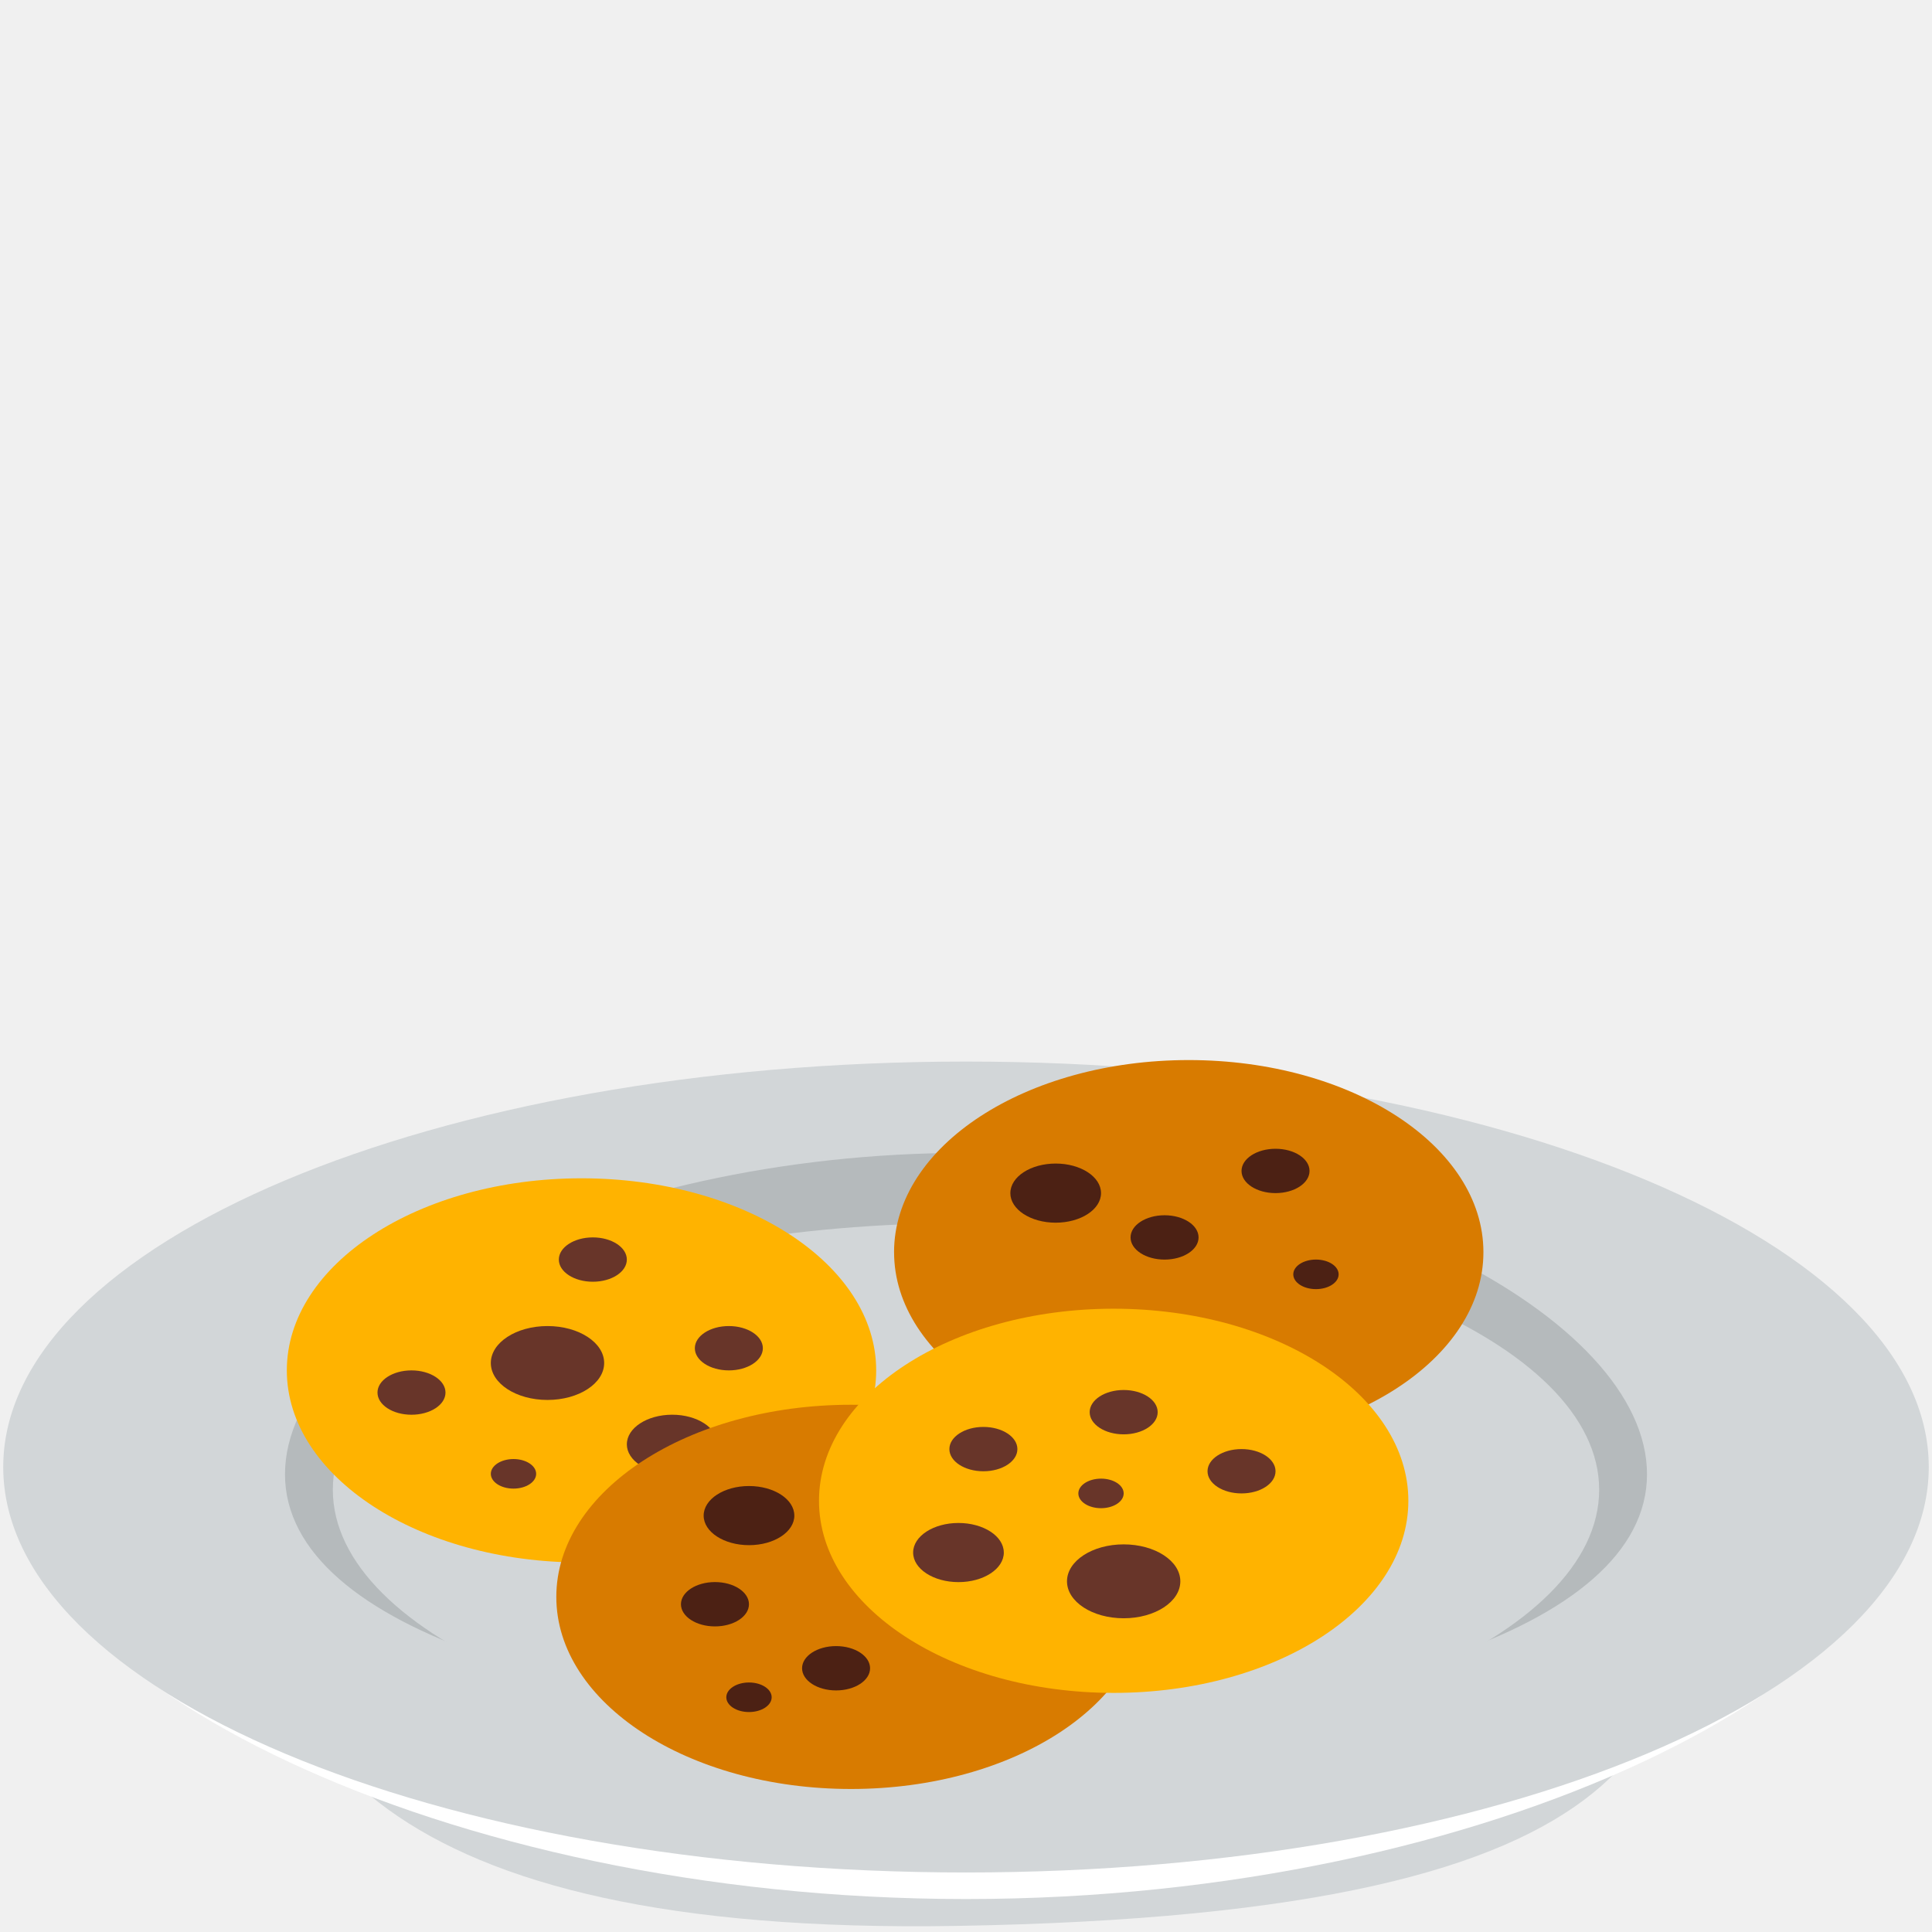
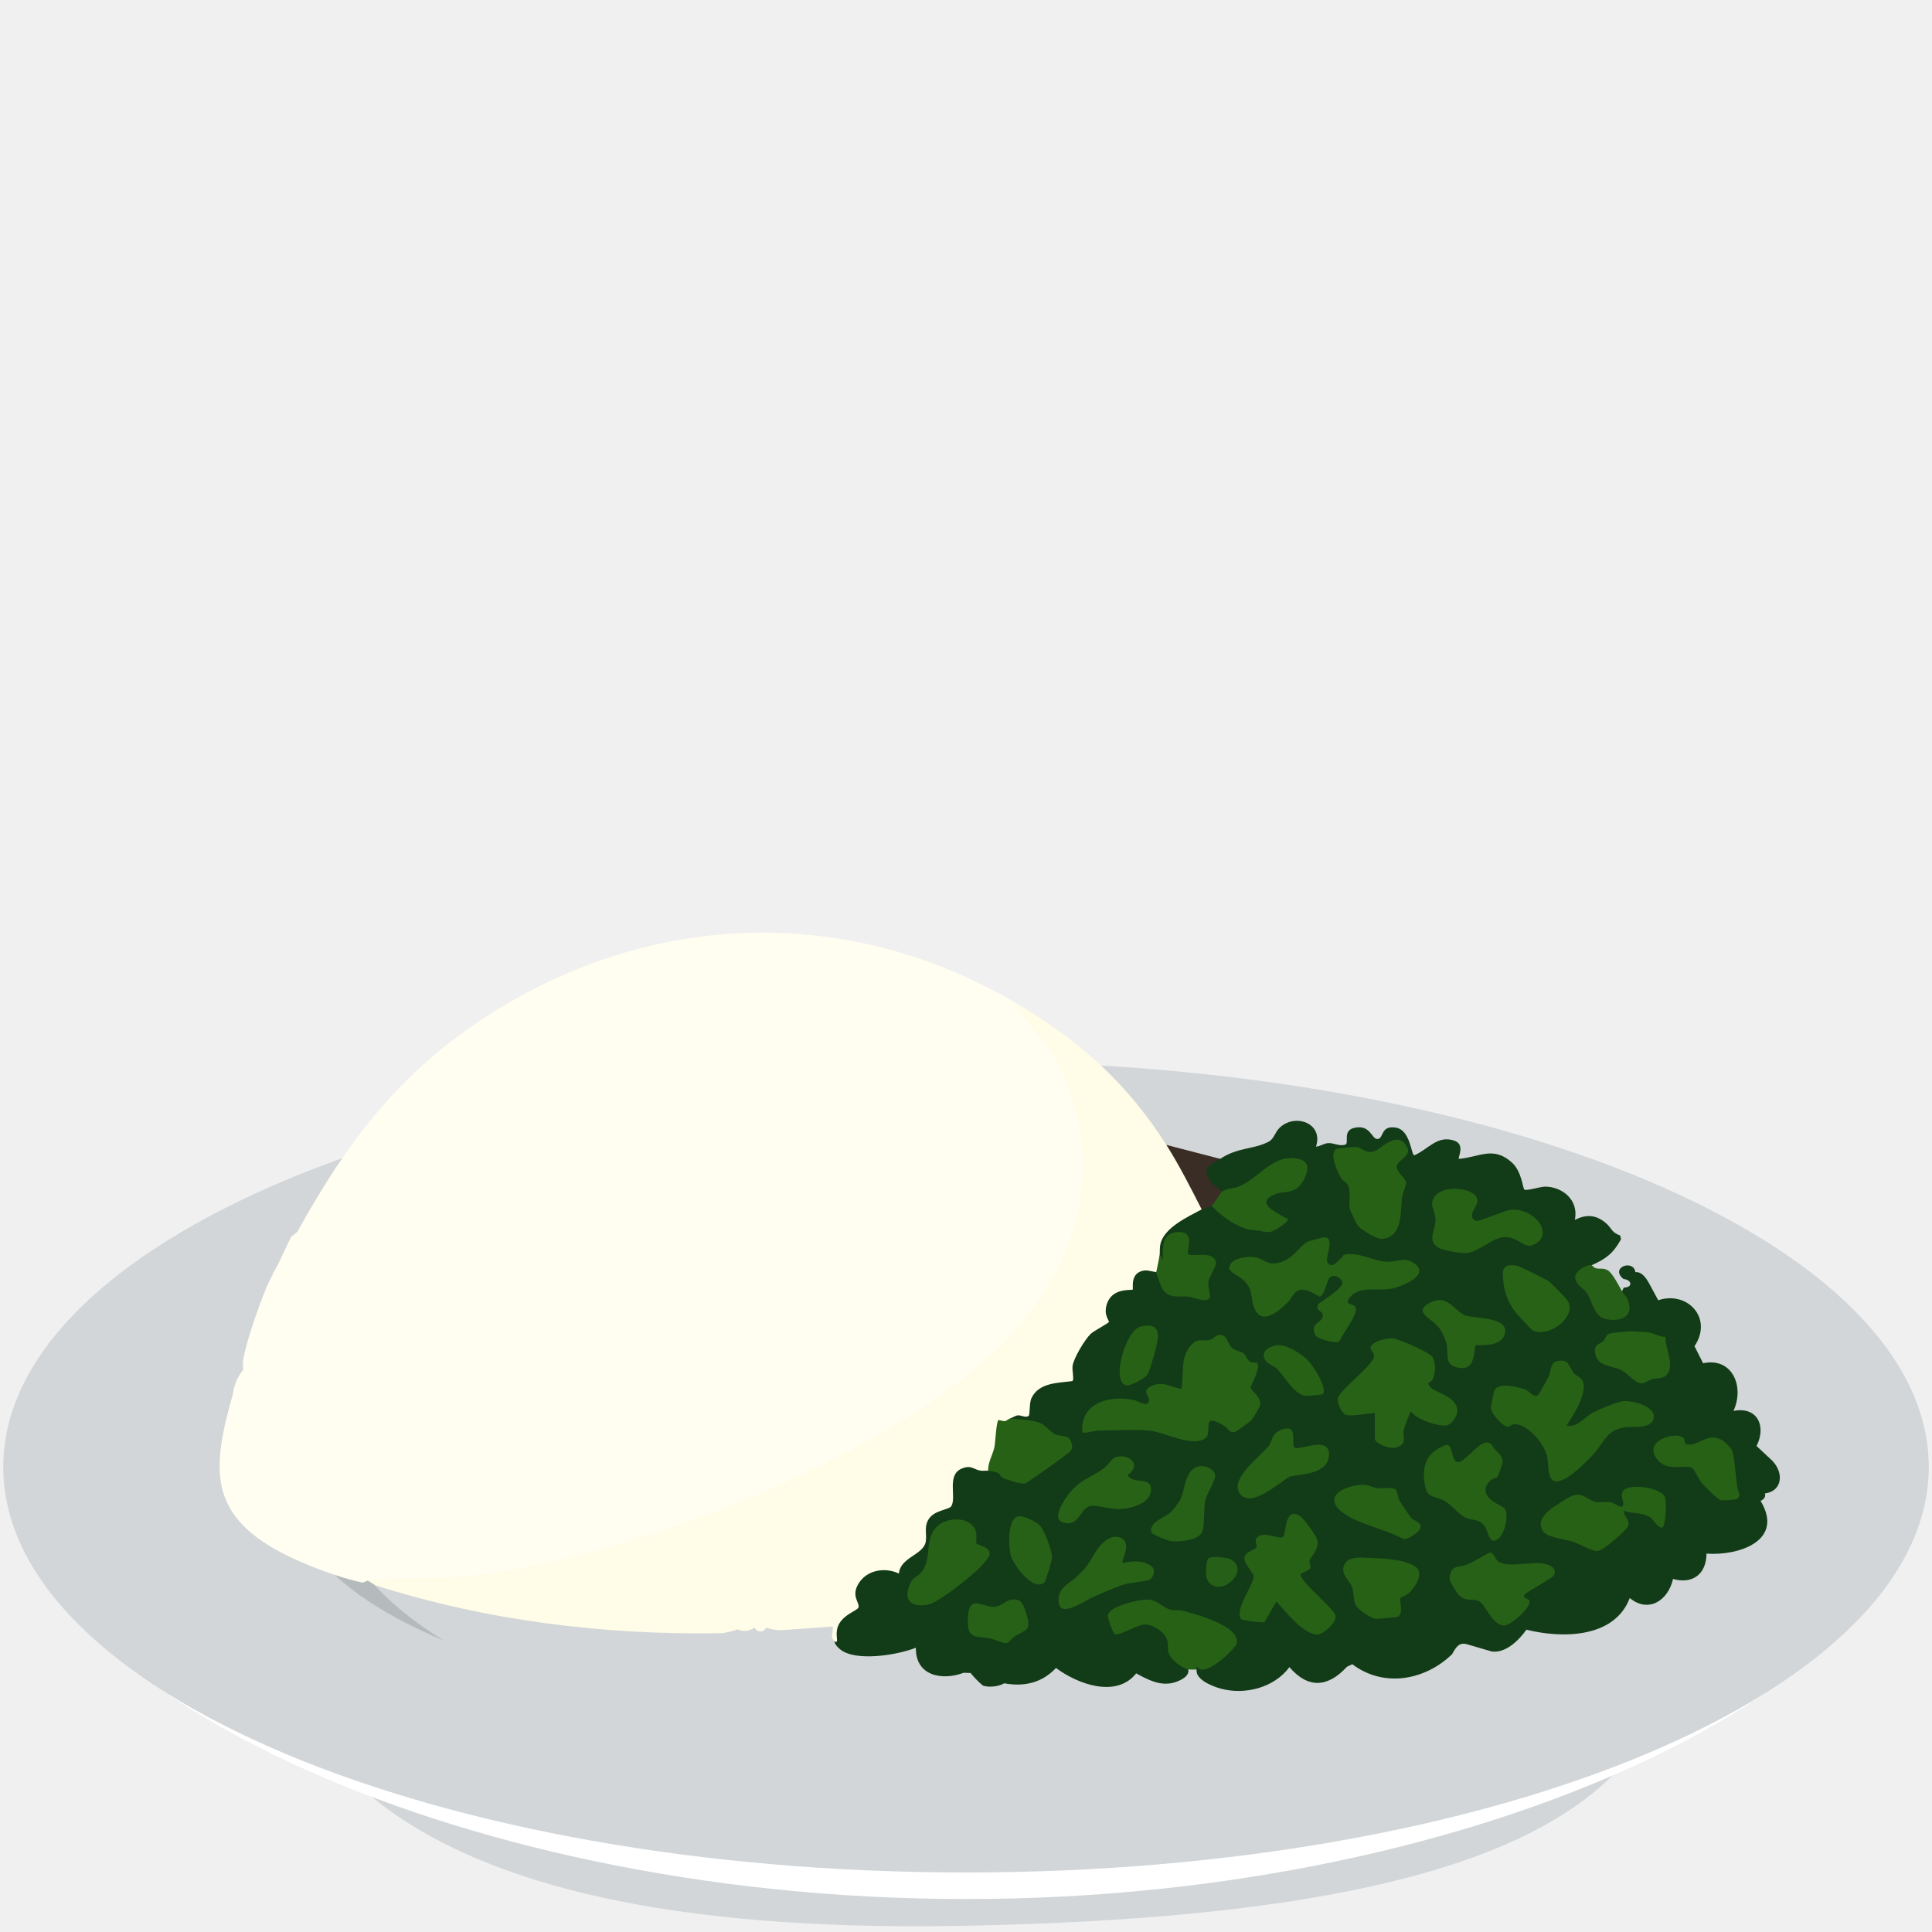
<svg xmlns="http://www.w3.org/2000/svg" id="Layer_1" version="1.1" viewBox="0 0 800 800">
  <defs>
    <style>
      .st0 {
        fill: #d2d6d8;
      }

      .st1 {
-         fill: #683529;
+         fill: #276217;
      }

      .st2 {
        fill: #fff;
      }

      .st3 {
+         fill: #276216;
+       }
+ 
+       .st4 {
+         fill: #265f16;
+       }
+ 
+       .st5 {
+         fill: #276116;
+       }
+ 
+       .st6 {
        fill: #b5babc;
      }

-       .st4 {
-         fill: #4c2114;
+       .st7 {
+         fill: #276117;
      }

-       .st5 {
-         fill: #ffb300;
+       .st8 {
+         fill: #3a2d26;
      }

-       .st6 {
-         fill: #d87b00;
+       .st9 {
+         fill: #266116;
+       }
+ 
+       .st10 {
+         fill: #266117;
+       }
+ 
+       .st11 {
+         fill: #fffde7;
+       }
+ 
+       .st12 {
+         fill: #265f17;
+       }
+ 
+       .st13 {
+         fill: #123b17;
+       }
+ 
+       .st14 {
+         fill: #fffef0;
      }
    </style>
  </defs>
-   <path class="st3" d="M681.99,685.21c0,64.93-127.9,102.1-281.99,102.1s-281.99-37.17-281.99-102.1,127.9-133.07,281.99-133.07,281.99,68.14,281.99,133.07Z" />
-   <path class="st0" d="M387.91,477.38c195.36,0,312.73,55.29,312.73,145.71s-7.54,169.42-304.59,174.39c-239.26,4.01-290.98-76.65-290.98-167.08s87.48-153.03,282.84-153.03Z" />
-   <path class="st3" d="M681.99,648.04c0,64.93-127.9,102.1-281.99,102.1s-281.99-37.17-281.99-102.1,127.9-133.07,281.99-133.07,281.99,68.14,281.99,133.07Z" />
+   <path class="st6" d="M681.99,685.21c0,64.93-127.9,102.1-281.99,102.1s-281.99-37.17-281.99-102.1,127.9-133.07,281.99-133.07,281.99,68.14,281.99,133.07Z" />
+   <path class="st0" d="M387.91,477.38c195.36,0,312.73,55.29,312.73,145.71s-7.54,169.42-304.59,174.39c-239.26,4.01-290.98-76.65-290.98-167.08s87.48-153.03,282.84-153.03h0Z" />
+   <path class="st6" d="M681.99,648.04c0,64.93-127.9,102.1-281.99,102.1s-281.99-37.17-281.99-102.1,127.9-133.07,281.99-133.07,281.99,68.14,281.99,133.07Z" />
  <path class="st0" d="M662.18,654.66c0,61.09-117.33,110.43-262.18,110.43s-262.18-49.55-262.18-110.43,117.33-110.43,262.18-110.43,262.18,49.34,262.18,110.43Z" />
  <path class="st2" d="M2.44,607.48c0-87.3,180.29-137.15,397.56-137.15s397.56,50.06,397.56,137.15-180.29,178.87-397.56,178.87S2.44,694.78,2.44,607.48Z" />
  <ellipse class="st0" cx="400" cy="607.46" rx="398.66" ry="167.89" />
-   <path class="st3" d="M681.99,610.45c0,64.93-127.9,102.1-281.99,102.1s-281.99-37.17-281.99-102.1,127.9-133.07,281.99-133.07,281.99,68.14,281.99,133.07Z" />
+   <path class="st6" d="M681.99,610.45c0,64.93-127.9,102.1-281.99,102.1s-281.99-37.17-281.99-102.1,127.9-133.07,281.99-133.07,281.99,68.14,281.99,133.07Z" />
  <path class="st0" d="M662.18,616.86c0,61.09-117.33,110.43-262.18,110.43s-262.18-49.55-262.18-110.43,117.33-110.43,262.18-110.43,262.18,49.55,262.18,110.43Z" />
-   <path class="st6" d="M370.22,518.49c-.02,43.93,54.59,79.55,121.98,79.56,67.39.01,122.03-35.59,122.05-79.51v-.05c0-43.93-54.63-79.54-122.02-79.54s-122.02,35.61-122.02,79.54h0Z" />
-   <path class="st5" d="M118.77,567.45c0,43.93,54.63,79.54,122.02,79.54s122.02-35.61,122.02-79.54-54.63-79.54-122.02-79.54-122.02,35.61-122.02,79.54Z" />
-   <path class="st1" d="M203.24,564.39c0,8.45,10.5,15.3,23.46,15.3,12.96,0,23.47-6.84,23.47-15.29h0c0-8.46-10.5-15.31-23.46-15.31-12.96,0-23.47,6.84-23.47,15.29h0Z" />
-   <path class="st1" d="M231.4,521.56c0,5.07,6.3,9.18,14.08,9.18s14.08-4.11,14.08-9.18-6.3-9.18-14.08-9.18-14.08,4.11-14.08,9.18Z" />
-   <path class="st1" d="M259.56,598.04c0,6.76,8.39,12.24,18.76,12.25,10.37,0,18.78-5.47,18.79-12.23v-.02c0-6.76-8.4-12.24-18.77-12.24s-18.77,5.48-18.77,12.24h0Z" />
-   <path class="st1" d="M156.31,576.63c0,5.07,6.29,9.18,14.07,9.18,7.78,0,14.08-4.1,14.09-9.17h0c0-5.08-6.3-9.19-14.08-9.19s-14.08,4.11-14.08,9.18h0Z" />
-   <path class="st1" d="M287.72,558.27c0,5.07,6.3,9.18,14.08,9.18s14.08-4.11,14.08-9.18-6.3-9.18-14.08-9.18-14.08,4.11-14.08,9.18Z" />
-   <path class="st1" d="M203.24,610.28c0,3.38,4.2,6.12,9.38,6.12s9.39-2.74,9.39-6.11h0c0-3.39-4.2-6.13-9.38-6.13s-9.39,2.74-9.39,6.11h0Z" />
-   <path class="st4" d="M418.36,494.04c0,6.76,8.39,12.24,18.76,12.25,10.37,0,18.78-5.47,18.79-12.23v-.02c0-6.76-8.4-12.24-18.77-12.24s-18.77,5.48-18.77,12.24h0Z" />
-   <path class="st4" d="M468.14,512.39c0,5.07,6.3,9.18,14.08,9.18s14.08-4.11,14.08-9.18-6.3-9.18-14.08-9.18-14.08,4.11-14.08,9.18Z" />
-   <path class="st4" d="M514.09,484.86c0,5.07,6.3,9.18,14.08,9.18s14.08-4.11,14.08-9.18-6.3-9.18-14.08-9.18-14.08,4.11-14.08,9.18Z" />
-   <path class="st4" d="M535.52,527.68c0,3.38,4.2,6.12,9.39,6.12s9.39-2.74,9.39-6.12-4.2-6.12-9.39-6.12-9.39,2.74-9.39,6.12Z" />
  <g>
-     <path class="st6" d="M474.4,661.22c0-43.93-54.63-79.54-122.02-79.54-67.39,0-122.02,35.61-122.02,79.54v.05c.02,43.93,54.66,79.53,122.05,79.51,67.39-.01,122-35.63,121.98-79.56h0Z" />
-     <path class="st5" d="M461.15,541.91c-67.39,0-122.02,35.61-122.02,79.54s54.63,79.54,122.02,79.54c67.39,0,122.02-35.61,122.02-79.54s-54.63-79.54-122.02-79.54Z" />
-     <path class="st1" d="M488.75,654.78c0-8.45-10.51-15.29-23.47-15.29-12.96,0-23.46,6.85-23.46,15.3h0c0,8.46,10.51,15.3,23.47,15.3,12.96,0,23.46-6.85,23.46-15.3h0Z" />
-     <path class="st1" d="M465.29,575.57c-7.78,0-14.08,4.11-14.08,9.18s6.3,9.18,14.08,9.18,14.08-4.11,14.08-9.18-6.3-9.18-14.08-9.18Z" />
-     <path class="st1" d="M415.65,642.87c0-6.76-8.4-12.24-18.77-12.24-10.37,0-18.77,5.48-18.77,12.24v.02c0,6.76,8.42,12.23,18.79,12.23,10.37,0,18.77-5.49,18.76-12.25h0Z" />
-     <path class="st1" d="M528.17,609.21c0-5.07-6.3-9.18-14.08-9.18s-14.08,4.11-14.08,9.18h0c0,5.08,6.31,9.19,14.09,9.18,7.78,0,14.07-4.12,14.07-9.18h0Z" />
-     <path class="st1" d="M407.2,590.86c-7.78,0-14.08,4.11-14.08,9.18s6.3,9.18,14.08,9.18c7.78,0,14.08-4.11,14.08-9.18s-6.3-9.18-14.08-9.18Z" />
-     <path class="st1" d="M465.29,618.38c0-3.38-4.21-6.12-9.39-6.11s-9.38,2.74-9.38,6.12h0c0,3.39,4.21,6.12,9.39,6.12,5.18,0,9.38-2.74,9.38-6.12h0Z" />
-     <path class="st4" d="M328.91,627.57c0-6.76-8.4-12.24-18.77-12.24s-18.77,5.48-18.77,12.24v.02c0,6.76,8.42,12.23,18.79,12.23,10.37,0,18.77-5.49,18.76-12.25h0Z" />
-     <path class="st4" d="M296.05,655.1c-7.78,0-14.08,4.11-14.08,9.18s6.3,9.18,14.08,9.18c7.78,0,14.08-4.11,14.08-9.18s-6.3-9.18-14.08-9.18Z" />
-     <path class="st4" d="M346.2,681.61c-7.78,0-14.08,4.11-14.08,9.18s6.3,9.18,14.08,9.18,14.08-4.11,14.08-9.18-6.3-9.18-14.08-9.18Z" />
-     <path class="st4" d="M310.14,696.68c-5.18,0-9.39,2.74-9.39,6.12s4.2,6.12,9.39,6.12,9.39-2.74,9.39-6.12-4.2-6.12-9.39-6.12Z" />
+     <path class="st14" d="M114.81,524.19l5.72-12.01,2.53-2.01c20.61-37.36,42.07-65.57,77.6-88.77,68.71-44.84,151.56-47.2,221.73-5.04.16,1.04-.6.99-.54.98,1.46-.25,12.97,14.95,14.61,17.73,27.52,46.79,10.2,95.84-27.87,129.38-34.64,30.51-82.36,52.69-125.23,67.88-42.07,14.91-86.55,25.67-131.07,22.14l-2.09.87c-9.98-2.01-25.25-7.86-34.3-12.73-29.99-16.14-27.99-35.16-19.48-65.31.59-4.11,2.05-7.49,4.35-10.13-.12-.91-.2-1.82-.19-2.73.09-5.56,8.69-30.54,11.83-35.58,2.25-2.34,2.17-2.35-.21-.05" />
+     <path class="st13" d="M505.24,479.86c7.5-4.92,13.57-3.78,19.99-7.06,2.43-1.24,2.63-3.97,4.73-5.92,6.45-5.99,18.13-1.78,14.96,7.92,1.87-.11,3.27-1.42,5.24-1.47,2.21-.06,4.44,1.38,6.84.66,1.87-.56-1.28-5.79,3.73-6.96,6.74-1.58,7.17,4.6,9.58,4.6,2.81,0,1.15-5.73,7.62-4.72,6.18.96,6.38,11.36,7.69,11.48,5.77-2.43,9.43-8.37,16.41-6.13,4.94,1.58,1.5,7.08,2.06,7.61,8.47-.7,14.22-5.45,21.91,1.46,4.17,3.75,4.51,10.69,5.2,11.23.87.69,6.71-1.25,8.73-1.21,7.29.15,13.83,5.7,12.19,13.77,4.54-2.3,8.54-2.18,12.54,1.07,3,2.44,2.27,3.97,6.25,5.43l.31,1.55c-3.25,5.86-6.24,8.12-12.14,10.72-3.66,3.41-5.49,5.12-5.49,5.12,3.4,3.79,6.05,8.02,7.96,12.68,3.8,6.69,16.9,3.37,9.66-5.06l.39-1.92.79-1.55c3.76,0,3.5-3.18-.15-3.56-5.8-4.74,4.15-8.37,4.94-2.83,2.63-.26,4.45,2.43,5.69,4.66l3.77,6.98c11.92-4.02,22.85,7.25,15.02,19.03l3.56,7.05c12.09-2.59,17.23,9.66,12.57,19.75,9.68-1.95,13.8,6.05,9.56,14.52l6.49,6.07c4.91,5.04,4.24,12.63-3.05,13.58.42,1.25-.17,2.27-1.77,3.08,10.06,16.7-9.46,22.82-22.39,21.82-.05,8.54-5.81,12.75-13.87,10.52-2.07,9.12-10.34,14.18-17.91,7.88-6.37,16.76-28.16,16.75-42.79,13.11-3.21,4.51-8.69,9.87-14.42,9.01l-9.44-2.76c-3.85-1.36-5.12.64-6.92,3.89-11.46,11.08-28.54,13.84-41.31,4.16l-2.25,1.07c-7.82,8.51-16.04,9.2-23.79.13-6.42,8.62-18.54,11.61-28.46,8.9-3.49-.95-10.62-3.79-9.97-7.92-2.24-.14-1.69-2.03.54-2.09,3.01,3.3,14.24-6.99,14.76-8.98,1.57-5.95-21.9-12.85-26.68-12.33-6.72-4.52-9.91-4.82-17.29-2.52-6.59,2.06-8.47,2.8-4.49,9.94l10.72-3.98c6.64-.29,12.74,4.8,12.03,12.12.78,2.89,3.87,4.98,6.4,6.19l.53,1.65c.77,2.9-3.85,4.92-6.26,5.51-5.53,1.37-10.55-1.33-15.29-3.9-8.28,10.42-24.37,4.37-33.21-2.24-5.48,5.84-12.63,7.96-21.45,6.35-2.42,1.43-6.44,1.77-8.79.95-1.87-1.56-3.58-3.3-5.12-5.22l-2.87-.09c-9.08,3.42-20.04,1.19-19.77-10.38-7.37,2.97-25.13,6.03-31.53.55-1.4-1.2-3.36-3.33-1.2-4.52-.79-4.19.01-7.44,2.41-9.76l5.23-3.62c-5.16-11.18,7.5-18.84,17.08-15.35,2.26-3.72,5.48-6.83,9.64-9.33l1.03-1.77c-.77-9.5,2.05-13.19,10.94-15.65-.03-9.88.73-20.44,13.04-15.33,1.64-.14,2.74.37,3.29,1.54,1.13-2.55,5.21-.65,6.37,1.4,1.84.89,6.76,2.83,8.5,2.51.99-.18,12.7-8.68,14.35-10.02,6.31-5.12,5.8-5.97-2.39-7.87-4.97-5-9.96-6.11-16.84-6.14l-.94-1.53c.2-3.42,4.21-2.8,6.64-2.19-.71-12.11,8.94-13.78,18.12-14.84-1.35-9.62,6.19-19.56,14.43-23.36-3.17-7.86,2.31-14.35,10.26-14.37-.75-6.65,7.17-10.97,11.11-5.84l1.51.39c1.7,7.78,4.73,8.84,12.19,8.36l4.97,1.26c2.34,1.27,2.88-.77,1.6-6.13,3.53-5.98,3.72-9.15.56-9.52-4.11.67-7.13.03-9.07-1.93,3.27-12.82-10.11-8.55-7.6,2.06-2.27,1.95-2.63.69-2.76-1.71-3.2-2.34-.1-7.91,2.18-10.5,2.16-2.46,10.83-8.44,13.81-9.13l1.42.87c-.83-2.12,3.22-3.31,4.18-1.44l2.25.25c6.58,6.44,19.45,13.09,27.26,5.77-12.57-5.63-9.65-12.67,2.87-13.54,3.01-.4,6.7-6.47,5.66-9.03-2.63-6.52-18.45,3.5-21.07,6.85-3.58,2.58-8.6,4.86-12.79,3.91-1.23,1.07-4.49-1.81-5.3-2.92-4.3-5.84-2.54-10.58,4.61-10.79Z" />
+     <path class="st11" d="M422.4,416.37c25.05,15.05,44.47,32.37,60.56,57.72.65.35,1.28.73,1.85,1.19,2.76,2.23,12.17,19.6,12.68,23.26.1.74.11,1.49.09,2.25-5.55,2.99-15.56,7.46-17.09,14.4-.36,1.64-.15,2.92-.31,4.36,1.02,2.37,1.48,6.37-1.39,7.22-2.5-.36-4.28-1.3-6.79-.18-3.95,1.77-2.67,7.09-2.96,7.39-.38.4-6.82-.64-9.75,3.96-.96,1.5-1.46,3.26-1.45,5.06.02,2.04,1.4,4.11,1.38,4.33-.04.52-6.31,3.75-7.61,5.01-2.37,2.3-6.98,9.91-7.47,13.19-.31,2.07.78,5.78-.13,6.35-5.91.81-13.8.55-16.89,7.03-1.03,2.17-.52,6.92-1.22,7.41-1.23.86-2.94-.35-4.4-.25-1.12.08-2.23,1-3.29,1.29.84,2.43-2.04,2.68-3.96,2.38-.26,6.49-1.9,12.39-3.69,18.45l-1.4.82c-.94-.12-2.01.1-3.06-.04-2.9-.39-3.86-2.56-7.9-.85-6.35,2.69-2,11.88-4.3,15.57-.99,1.59-7.51,1.5-9.72,5.98-1.47,2.98-.39,5.54-.82,8.53-.85,5.75-10.59,6.51-11.13,13.38-5.45-2.61-12.71-1.69-16.36,3.59-3.85,5.57.2,8.39-.37,10.38-.44,1.54-7.57,3.21-8.84,8.95-.23,1.03-.35,2.79-.16,3.79.56,2.51-1.19,1.76-2.02-.39l.44-4.39-21.73,1.55c-2.03-.05-4.01-.42-5.93-1.1-1.11,2.12-3.72,2.05-4.87,0-2.23,1.5-4.51,1.83-6.96.72-1.17.41-2.34.78-3.54,1.05s-2.37.53-3.55.55c-48.11.81-96.94-5.17-142.92-19.85l-3.14-1.96c12.1-1.31,24.4-.52,36.54-1.45,67.61-5.19,183.7-49.75,230.79-101.35,28.61-31.35,38.93-74.15,17.25-113.16-4.43-7.97-9.98-12.94-14.76-20.06-.58-.87-2.14-2.48.27-2.09Z" />
+     <path class="st8" d="M505.24,479.86c-3.7,2.43-7.62,3.17-4.49,8.63,1.23,2.14,3.81,3.11,5.19,5.08,1.09,1.84-2.16,6.87-4.18,5.77-.16.16-3.2.92-4.18,1.44-4.56-8.97-9.24-18.23-14.62-26.7l22.28,5.77Z" />
+     <path class="st3" d="M520.52,564.31c1.78,1.79-2.78,9.8-2.69,10.33.19,1.09,4.51,3.91,4.01,7.16-.11.69-3.07,5.66-3.69,6.33-.53.57-6.1,4.55-6.63,4.73-2.53.85-2.86-1.42-4.66-2.49-9.69-5.77-4.83,1.95-7.38,4.75-4.37,4.81-17.59-2.11-23.14-2.69s-15.47-.18-21.61-.03c-2.19.05-4.32,1.15-6.58.75-.96-12.83,11.98-15.48,21.61-13.38,1.55.34,5.65,3.36,6.01.05.19-1.73-2.95-3.74.42-5.59,4.99-2.74,8.23.06,13.01.88,1.08-6.04-.57-13.12,3.88-17.99,3.08-3.37,4.73-1.73,7.57-2.19,1.9-.31,2.91-2.77,5.47-2.06,2.12.59,2.38,3.86,4,5.29,1.34,1.18,3.61,1.32,4.8,2.24,1.09.84,1.46,2.82,2.87,3.54.86.44,2.59.27,2.72.4Z" />
+     <path class="st3" d="M555.76,520.67c.24-.17.25-.98.79-1.1,5.98-1.35,11.65,2.45,17.27,2.87,4.52.34,7.59-2.31,11.82.72,6.72,4.83-4.8,9.35-8.83,10.33-5.51,1.34-13.78-1.31-17.75,3.6-2.84,3.53,1.24,2.44,2.24,4.09,1.52,2.53-5.42,11.12-6.57,13.98-.22.52-.64.5-1.11.55-1.82.18-8.26-1.19-9.04-2.98-2.21-5.08,2.63-4.74,3.13-7.61.46-2.64-3.05-1.68-2.03-4.9.2-.64,8.58-5.37,10.05-8.4.92-1.89-2.99-4.6-4.96-2.95-1.32,1.1-2.31,7.55-4.18,7.98-.84.19-4.78-3.44-8.13-2.74-2.86.6-3.61,3.67-5.35,5.32-3.55,3.36-10.43,9.6-13.61,2.49-2.07-4.62,0-7.23-4.6-11.83-1.55-1.55-6.06-3.33-5.92-5.13.33-4.33,8.31-5.04,11.44-4.2,3.84,1.03,4.17,3.2,9.22,2.07,5.6-1.25,8.6-7.08,11.82-8.66.49-.24,6.14-1.8,6.65-1.83,5.23-.28.26,8.72,1.59,10.48,2.06,2.72,4.18-.83,6.04-2.16Z" />
+     <path class="st9" d="M648.64,590.25c4.6.94,7.01-3.12,10.67-5.17,2.5-1.4,10.08-4.56,12.72-4.87,3.97-.47,14.87,2.35,12.45,7.87-1.63,3.72-8.71,2.49-11.76,2.96-7.62,1.16-8.48,6.28-12.92,11.14-2.61,2.86-12.76,13.41-16.73,10.84-2.48-1.61-1.81-7.68-2.55-10.37-1.41-5.1-7.75-12.74-13.23-12.94-1.16-.04-1.88.97-2.77,1.1-1.86.27-7.29-5.48-7.18-8.05.02-.37,1.27-6.84,1.45-7.15,2.03-3.41,10.1-1.28,13.1-.08,1.62.65,2.93,3.28,4.93,2.16.38-.21,3.97-6.7,4.46-7.69,1.08-2.22.45-5.8,3.57-6.42,5.12-1.03,4.56,2.3,6.9,5.08.89,1.05,2.44,1.5,3.19,2.46,3.33,4.28-3.52,15.25-6.28,19.14Z" />
+     <path class="st3" d="M569.28,585.21c-.43-.44-9.41,1.55-12.07.6-1.61-.57-3.58-4.74-3.25-6.7.61-3.61,15.48-14.33,15.01-17.79-.18-1.27-1.77-2.81-1.47-3.53,1.11-2.61,6.61-3.68,9.11-3.63,2.27.05,15.06,5.77,16.37,7.56,1.76,2.41,1.5,7.04.17,9.61-.63,1.21-2.07.61-1.58,1.95,1.33,3.65,11.49,4.04,11.9,10.84.13,2.21-2.6,5.94-4.61,6.14-3.66.37-12.15-2.43-14.61-5.76-.4,0-2.93,7.27-3.02,7.74-.5,2.81,1.81,5.84-3.43,7.24-2.4.64-8.52-1.69-8.52-3.81v-10.46Z" />
+     <path class="st9" d="M538.69,651.66c-1.52,2.28,13.31,14,14.3,17.23.82,2.66-5.02,8.03-7.66,7.93-5.78-.22-13.08-9.55-16.79-13.67l-4.99,8.55c-1,.36-9.3-.74-9.67-1.29-2.76-4.07,5.33-14.32,5.25-17.75-.03-1.35-4.3-5.37-3.85-7.62.56-2.77,4.32-3.16,4.96-4.26.6-1.04-1.29-2.92.58-4.4,3.12-2.46,8.7,1.19,10.35.08s.36-12.84,7.16-8.71c1.32.8,7.25,8.73,7.3,10.46.12,4.21-3.06,6.51-3.4,8.12-.22,1.01.79,2.19.28,3.1-.55.98-3.67,1.99-3.83,2.23Z" />
+     <path class="st5" d="M553.42,475.69c.34-.2,7.06-.81,7.89-.78,1.99.06,4.14,2.45,6.88,2.07,3.45-.48,9.91-9.35,14.24-2.44,2.66,4.25-4,5.65-4.08,8.55-.06,2.23,3.75,4.9,3.89,6.51.09,1.05-1.52,4.74-1.74,6.57-.68,5.83.4,16.05-8.17,16.84-2.31.21-9.18-4.02-10.31-5.79-.19-.29-2.92-5.92-3.01-6.26-.78-3.03.57-6.85-.79-10.01-.73-1.69-2.08-1.79-2.76-2.91-1.53-2.52-5.32-10.42-2.04-12.37Z" />
+     <path class="st9" d="M618.97,600.1c1.34,1.52,3.48,2.88,3.22,5.63-.03.3-1.85,5.48-2.02,5.73-.42.62-1.9.58-2.87,1.51-3.19,3.06-2.77,5.52.36,8.35,1.25,1.13,4.91,2.45,5.58,3.6,1.71,2.96-.5,13.03-4.87,13.06-1.71.01-2.55-4.41-3.5-5.82-2.4-3.58-5.16-2.32-8.18-3.79-2.48-1.21-5.91-5.42-8.62-6.94-2.89-1.63-6.7-1.13-7.7-4.99-1.55-5.96-1.09-12.58,4.31-16.07,7.29-4.71,5.44-.31,7.47,3.84,2.72,5.55,10.56-10.06,15.15-6.34.79.64,1.06,1.55,1.68,2.25Z" />
+     <path class="st9" d="M492.01,691.28c-2.62-.46-7.5-4.26-8.19-7.03-.54-2.16.24-3.78-.95-6.23-1.32-2.71-6.13-5.64-9.11-5.36s-10.32,4.63-11.92,4.11c-1.11-.36-3.09-6.5-3.11-7.65-.09-3.96,13.03-6.85,16.23-6.77,4.83.13,6.07,3.26,9.9,4.22,1.47.37,3.11-.05,4.55.33,4.8,1.28,24.44,6.17,22.68,13.75-.38,1.65-13.68,15.18-16.58,9.18-.14.4.08,1.34-.02,1.43-.14.11-2.94.09-3.48,0Z" />
+     <path class="st9" d="M683.9,628.76c-3.12-2.59-7.83-1.88-11.59-3.14.05,2.66,3.04,3.58,1.74,6.47-.87,1.93-10.39,10.08-12.55,10.19s-7.71-3.07-10.23-3.89c-3.16-1.02-10.91-1.79-12.42-4.44-2.18-3.83.16-6.33,2.82-8.72,1.26-1.13,8.29-5.59,9.55-5.98,4.54-1.39,6.52,2.19,9.63,2.7,1.99.33,4.21-.28,6.19.08,1.6.29,5.14,3.7,5.11.51-.01-1.59-1.46-3.32.08-5.31,2.41-3.12,15.53-1.32,17.11,2.62.87,2.17.49,10.23-.67,12.26-1.09,1.92-4.33-2.99-4.78-3.36Z" />
+     <path class="st9" d="M600.47,492.33c3.51-.37,12.24.55,11.18,5.77-.32,1.56-4.26,5.68-.61,7.43,1.17.56,11.84-4.28,14.48-4.57,9.65-1.06,18.92,10.5,9.17,14.6-3.88,1.63-6.28-4.19-12.8-3.17-4.26.66-10.08,6.1-14.66,6.51-2.05.18-9.45-1.1-11.28-2.09-5.47-2.97-1.41-7.07-1.55-12.05-.07-2.55-1.73-4.85-1.34-7.05.61-3.46,4.43-5.07,7.41-5.38Z" />
+     <path class="st10" d="M631.25,660.27c-.74,1.98,1.69,1.32,2.05,2.58.81,2.81-8.03,10.5-10.59,10.26-5.04-.47-7.35-8.19-10-9.89s-5.64.34-8.57-2.66c-.84-.85-3.97-5.89-3.9-6.87.48-6.19,3.6-4.42,7.47-5.92,1.6-.62,8.68-4.87,9.28-4.87,1.6,0,2.12,2.75,3.43,3.67,3.93,2.77,13.24-.07,18.66.86,2.47.42,5.87,1.75,4.36,4.89-.56,1.16-10.39,6.3-12.19,7.94Z" />
+     <path class="st7" d="M404.4,639.23c.57.67,6.02,1.31,5.36,4.61-.17.87-1.97,2.96-2.66,3.8-3.04,3.72-18.04,15.59-22.24,16.63-6.7,1.65-11.3-.97-8.06-8.35,1.31-2.99,3-2.88,4.54-4.67,5.11-5.97.83-13.96,6.99-19.45,4.17-3.71,13.15-3.88,15.61,1.77.78,1.79-.02,5.08.47,5.66Z" />
+     <path class="st5" d="M505.94,493.57c1.7-1.52,4.99-1.43,7.16-2.32,8.88-3.68,14.55-14.55,25.6-11.06,4.67,1.47,2.15,7.33-.01,10.16-3.23,4.22-7.26,2.75-10.6,4.11-8.79,3.57.06,7.34,4.12,9.78.42.26,1.37.03.88,1.23-.44,1.08-5.5,4.28-6.77,4.54-2.41.5-3.46-.27-5.49-.48-2.69-.28-3.68-.14-6.52-1.32-4.78-1.98-8.93-5.07-12.55-8.86.69-.66,3.25-4.94,4.18-5.77Z" />
+     <path class="st5" d="M418.22,587.38c3.72.34,8.96.46,12.49,1.84,2,.78,4.36,3.99,6.49,4.81,2.58,1,5.43-.2,6.48,3.42.73,2.53-.04,3.19-1.84,4.66-1.8,1.47-16.46,11.93-17.48,12.2-1.36.36-7.37-1.51-8.75-2.18-2.84-1.38.19-2.28-6.44-3.11-.14-3.51,1.94-6.65,2.62-9.91.35-1.71.75-10.42,1.6-11,.44-.3,1.91.54,2.84.31.7-.17,1.35-.88,1.99-1.05Z" />
+     <path class="st9" d="M579.8,661.77c-.47.67,1.7,6.76-1.21,7.76-.42.15-8.22.88-8.89.8-2.15-.26-7.45-3.78-8.39-5.8s-.68-5.04-1.42-7.19c-1.1-3.18-4.91-5.42-3.32-9.19,1.6-3.76,6.3-3.21,9.6-3.1,5.51.18,15.67.48,20.04,3.75,3.47,2.6.12,7.78-2.29,10.38-1.33,1.44-3.99,2.37-4.14,2.57Z" />
+     <path class="st9" d="M697.19,595.51c.62.76-.07,2.59,1.85,2.66,5.2.2,8.48-5.59,14.69-1.42.44.29,2.97,2.85,3.17,3.21,1.9,3.48,1.49,14.46,3.37,18.86,0,.74-.37,1.38-.92,1.82-.58.46-6.24.72-6.85.55-1.29-.35-6.7-5.71-7.83-7.1-1.05-1.29-3.35-5.86-3.81-6.15-2.8-1.79-10.06,1.64-14.3-3.22-7.23-8.3,8.06-12.36,10.63-9.2Z" />
+     <path class="st3" d="M534.36,591.83c2.25,1.43.2,7.23,1.95,7.76,2.44.73,14.74-5.18,13.99,3.2-.68,7.63-10.81,7.48-16,8.57-4.8,2.48-15.64,12.97-20.52,7.58-5.56-6.13,8.39-16.04,11.66-20.37,1.26-1.67.97-3.7,3.12-5.43,1.32-1.07,4.37-2.23,5.81-1.31Z" />
+     <path class="st3" d="M461.88,603.39c5.33-1.67,11.23,2.84,5.09,7.43,2.16,3.99,9.59.48,9.66,5.76.08,6.28-8.73,8.17-13.53,8.32-3.11.1-9.5-1.84-11.62-1.32-4.15,1.01-4.41,7.69-9.94,7.15-6.55-.64-2-7.94.36-11.24,4.94-6.89,9.58-7.38,15.27-11.59,1.45-1.07,3.38-4.08,4.71-4.5Z" />
+     <path class="st1" d="M464.87,647.26c3.94-.94,8.25-1.32,11.78,1.14,2.11,1.47,1.02,4.9-.63,5.73-1.27.65-7.9,1.14-10.61,1.99-3.63,1.14-8.83,3.5-12.52,5.06-3.76,1.59-15.72,10.44-14.47.21.52-4.32,4.48-5.82,6.89-8.06,4.72-4.39,4.9-4.98,8.11-10.35,2.1-3.51,6.39-8.17,10.73-6.16,4.85,2.24-.13,9.52.72,10.44Z" />
+     <path class="st3" d="M627.32,543.1c-3.64-4.92-5.01-9.8-5.02-16.01,0-3.49,3.56-3.58,6.16-2.87,1.4.38,11.95,5.62,13.16,6.56,1.06.83,6.09,6.04,7.02,7.15,5.33,6.43-6.81,16.33-13.92,12.99-.62-.29-6.67-6.83-7.41-7.83Z" />
+     <path class="st3" d="M689.62,553.56c-.11,4.36,3.22,10.8,1.33,14.54-1.63,3.22-4.2,2.24-6.84,3-1.36.39-2.92,1.55-3.97,1.72-2.71.45-6.08-4.17-8.95-5.56-3.57-1.74-9.44-1.36-10.58-6.41-1-4.43,1.84-4.14,3.16-5.43.88-.86,1.09-2.75,2.78-3.26.87-.26,6.94-.86,8.24-.89,1.17-.03,6.61.24,7.65.38,2.41.34,4.64,1.96,7.19,1.9Z" />
+     <path class="st9" d="M562.15,614.99c4.53-.66,5.02.75,8.21,1.21,2.04.3,5.8-.53,7.28.39,1.26.78,1.08,3.44,1.78,4.65s4.06,6.19,4.88,7.21c1.23,1.52,5.43,1.8,3.43,5.11-.6,1-5.37,4.55-6.91,3.58-6.78-3.76-17.05-5.75-23.34-9.77-9.57-6.11-3.84-11.15,4.66-12.39Z" />
+     <path class="st3" d="M611.08,557.1c-1.03,1.03.45,10.28-6.58,9.33-6.57-.89-4.7-5.12-5.45-9.55-.28-1.65-1.6-4.64-2.49-6.08-2.07-3.39-5.57-4.66-7.14-7.05-1.92-2.94,4.62-5.77,7.29-5.42,4.25.56,6.59,5,9.96,6.33,3.27,1.29,17.2.59,16.59,6.73-.71,7.16-11.61,5.15-12.18,5.72Z" />
+     <path class="st4" d="M480.18,519.55l1.39,2.16c-.27-5.84-.36-11.52,6.66-11.57,7.06-.05,2.8,8.12,3.83,9.36,3.39.86,9.82-1.58,11.42,2.91.59,1.65-2.77,5.84-3.07,8.39-.25,2.18.8,5.57.59,6.33-.77,2.76-6.84.05-8.72-.19-3.76-.48-7.74.97-10.62-2.7-.66-.84-2.91-6.75-2.88-7.48.02-.38,1.16-5.12,1.39-7.22Z" />
+     <path class="st7" d="M497.33,607.09c2.03-.13,5.61,1.31,5.84,3.77.2,2.11-3.45,7.73-4.04,10.23-.81,3.38-.21,11.36-1.5,13.6-1.84,3.19-9.04,3.74-12.24,3.53-1.42-.09-8.4-2.8-8.62-3.63-1.17-4.47,5.86-6.28,8.27-8.62.62-.6,3.24-4.1,3.63-4.89,2.24-4.52,1.89-13.57,8.65-13.99Z" />
+     <path class="st7" d="M432.68,655.03c-4.33,4.62-12.88-6.7-14.06-10.71-1.09-3.7-1.47-14.34,2.4-16.22,2.2-1.07,8.06,1.97,9.68,3.7,1.79,1.92,5.26,10.91,4.9,13.6-.13.93-2.58,9.26-2.92,9.63Z" />
+     <path class="st10" d="M418.04,662.59c4.55-1.24,5.7,1.44,6.91,5.47,2.24,7.44.02,6.54-4.89,9.61-1.24.77-2.12,2.68-3.55,2.75-1.06.05-4.79-1.59-6.47-1.95-5.89-1.25-9.64.78-9.27-8.49.42-10.25,6.04-4.38,10.81-4.65,3.12-.18,4.53-2.22,6.46-2.74Z" />
+     <path class="st12" d="M659.09,523.88c.15.04.81,1.06,1.85,1.3,1.7.4,2.97-.25,4.81.82,1.93,1.13,4.71,6.57,5.88,8.7.71,1.3,1.88,2.11,2.45,3.59,2.84,7.44-3.8,9.23-9.61,7.8-4.51-1.12-5.28-7.85-7.55-10.93-1.39-1.87-4.25-2.85-4.68-6.05-.34-2.54,4.79-5.76,6.86-5.23Z" />
+     <path class="st9" d="M547.69,577.27c-.26.26-6.46.85-7.25.71-4.9-.86-8.51-8.04-11.58-11.12-1.62-1.63-5.59-2.27-5.59-5.82,0-2.49,3.73-4,5.97-4.04,4.14-.08,10.13,3.81,12.92,6.91,1.77,1.97,7.72,11.18,5.54,13.36Z" />
+     <path class="st5" d="M472.32,549.29c4.08-1,7.37-.42,7.2,4.51-.07,1.98-3.4,14.38-4.52,15.58-1.32,1.42-7,4.85-8.97,4.19-5.87-1.97.08-22.75,6.29-24.28Z" />
+     <path class="st12" d="M500.44,645.18c1.08-.91,7.74-.35,9.36.61,8.47,5.07-5.79,16.92-9.96,8.16-.9-1.9-.47-7.86.6-8.77Z" />
  </g>
</svg>
